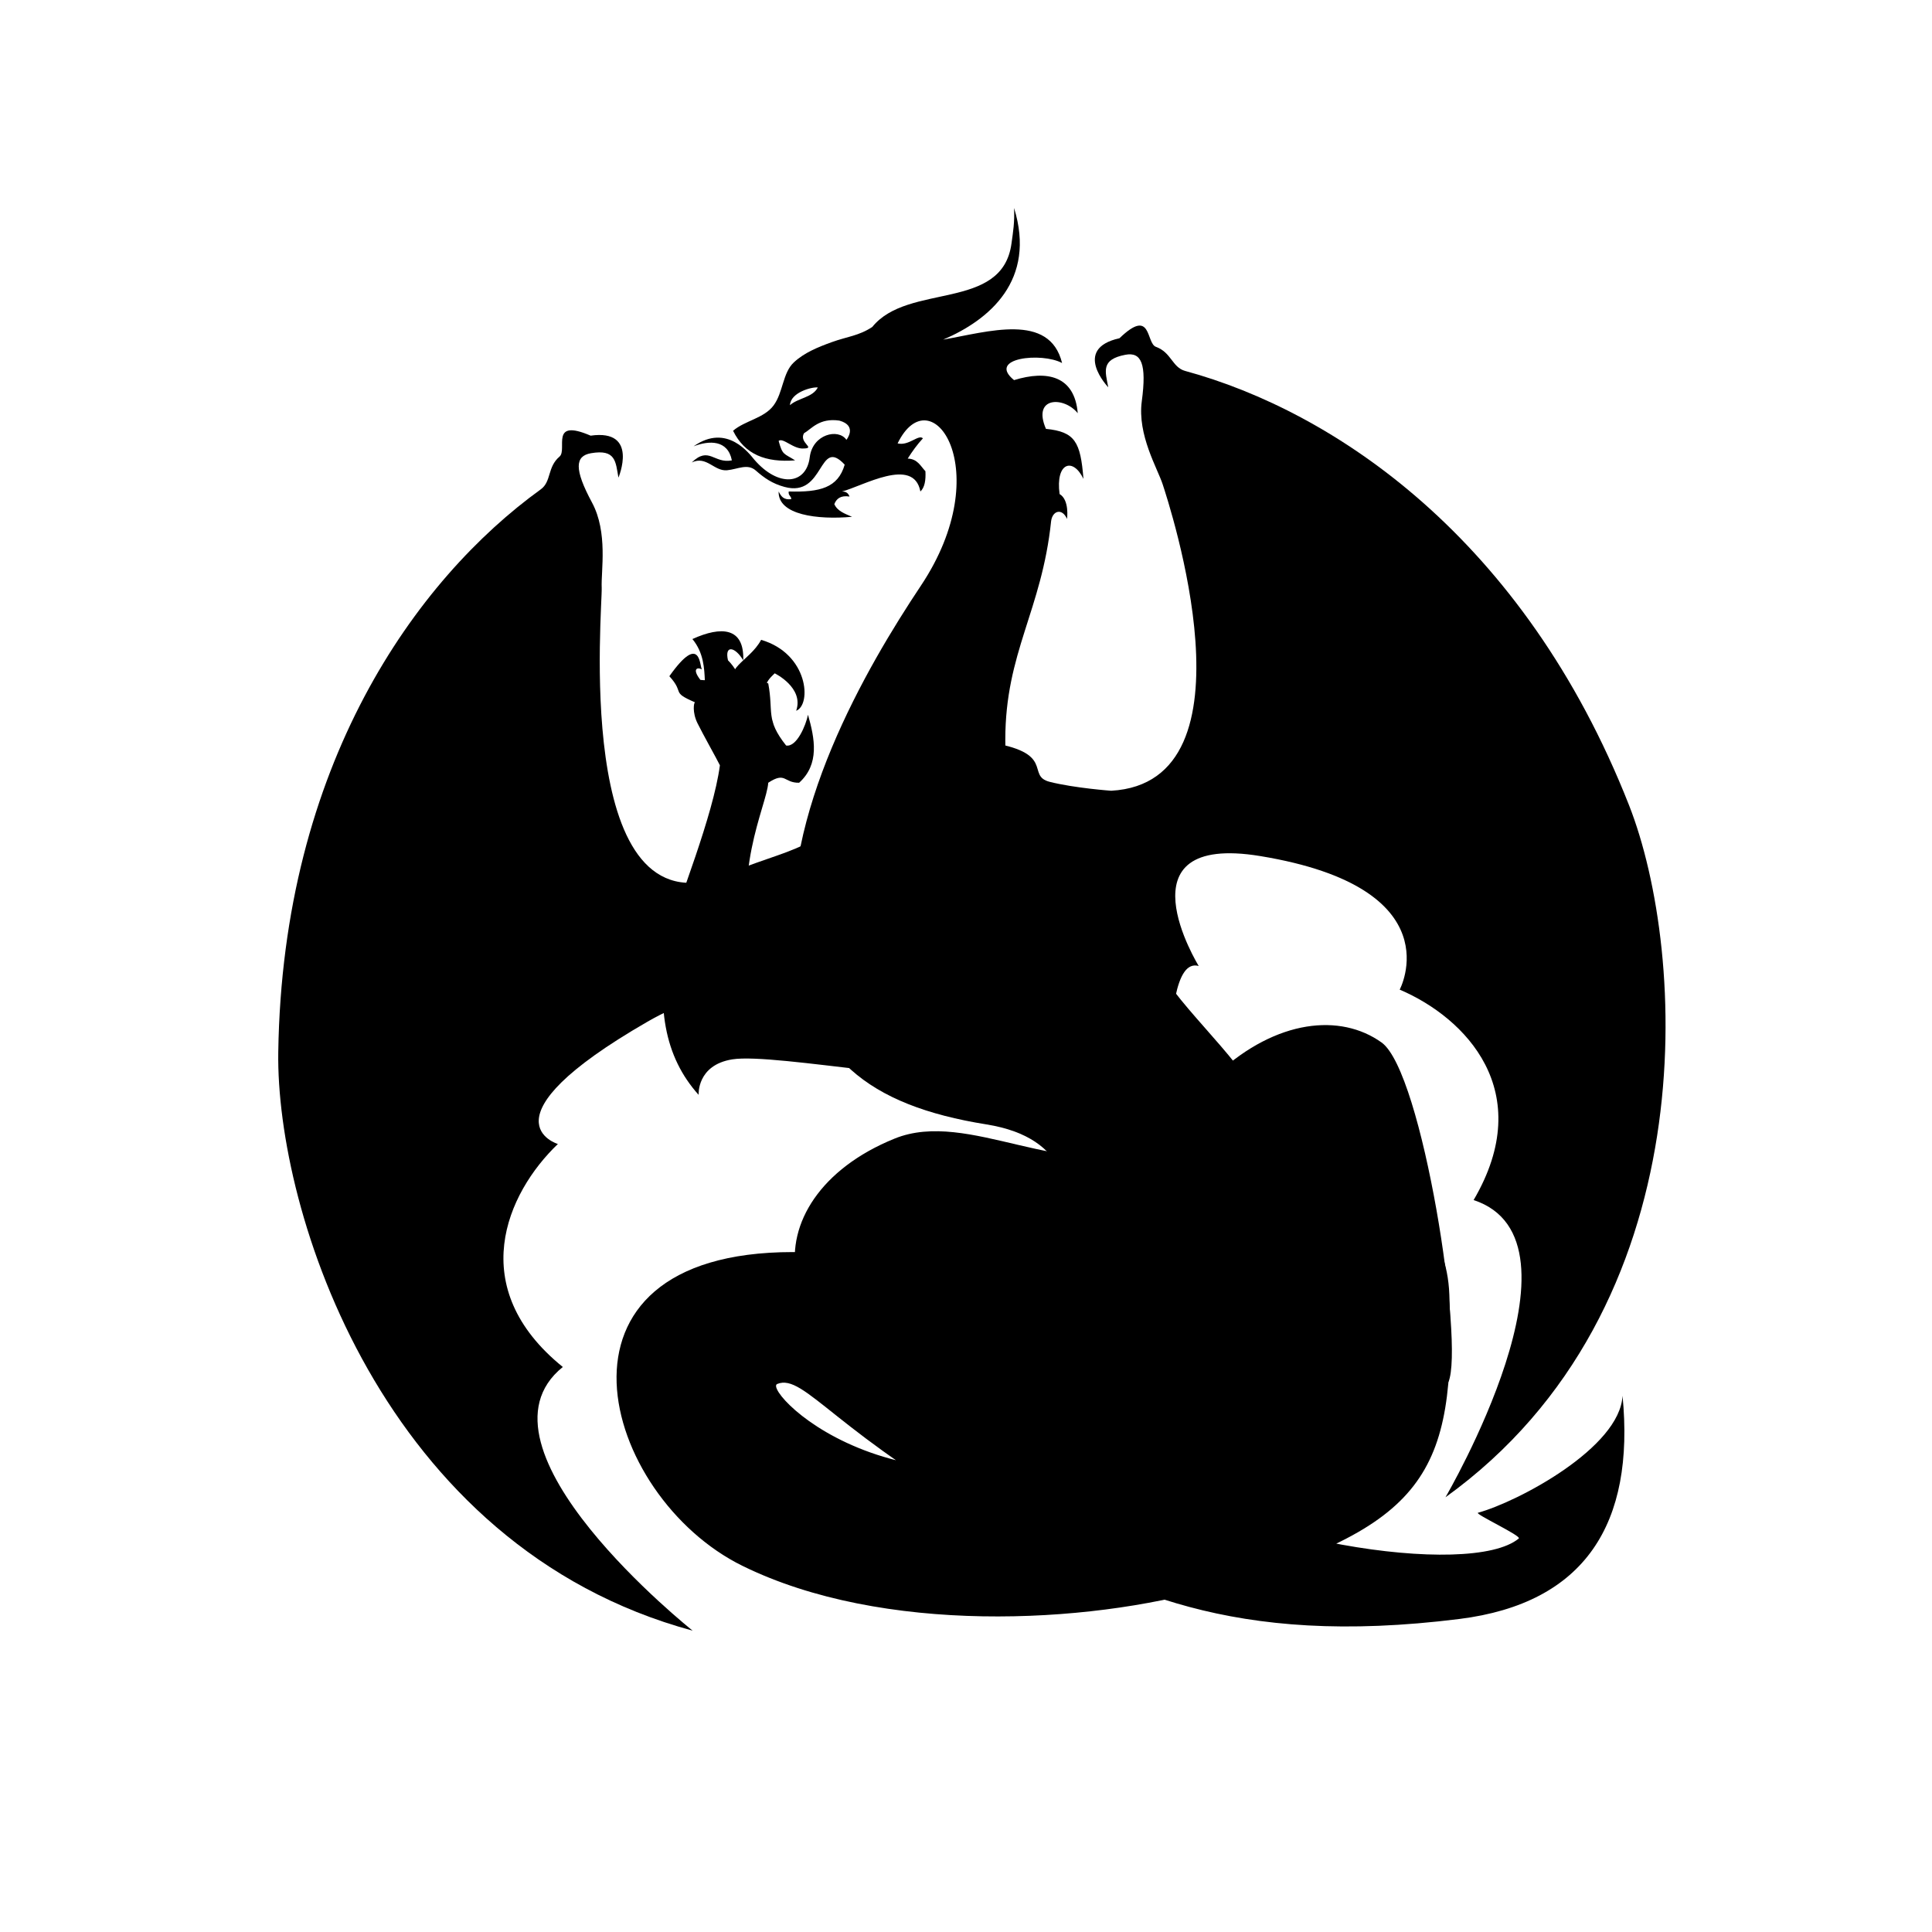
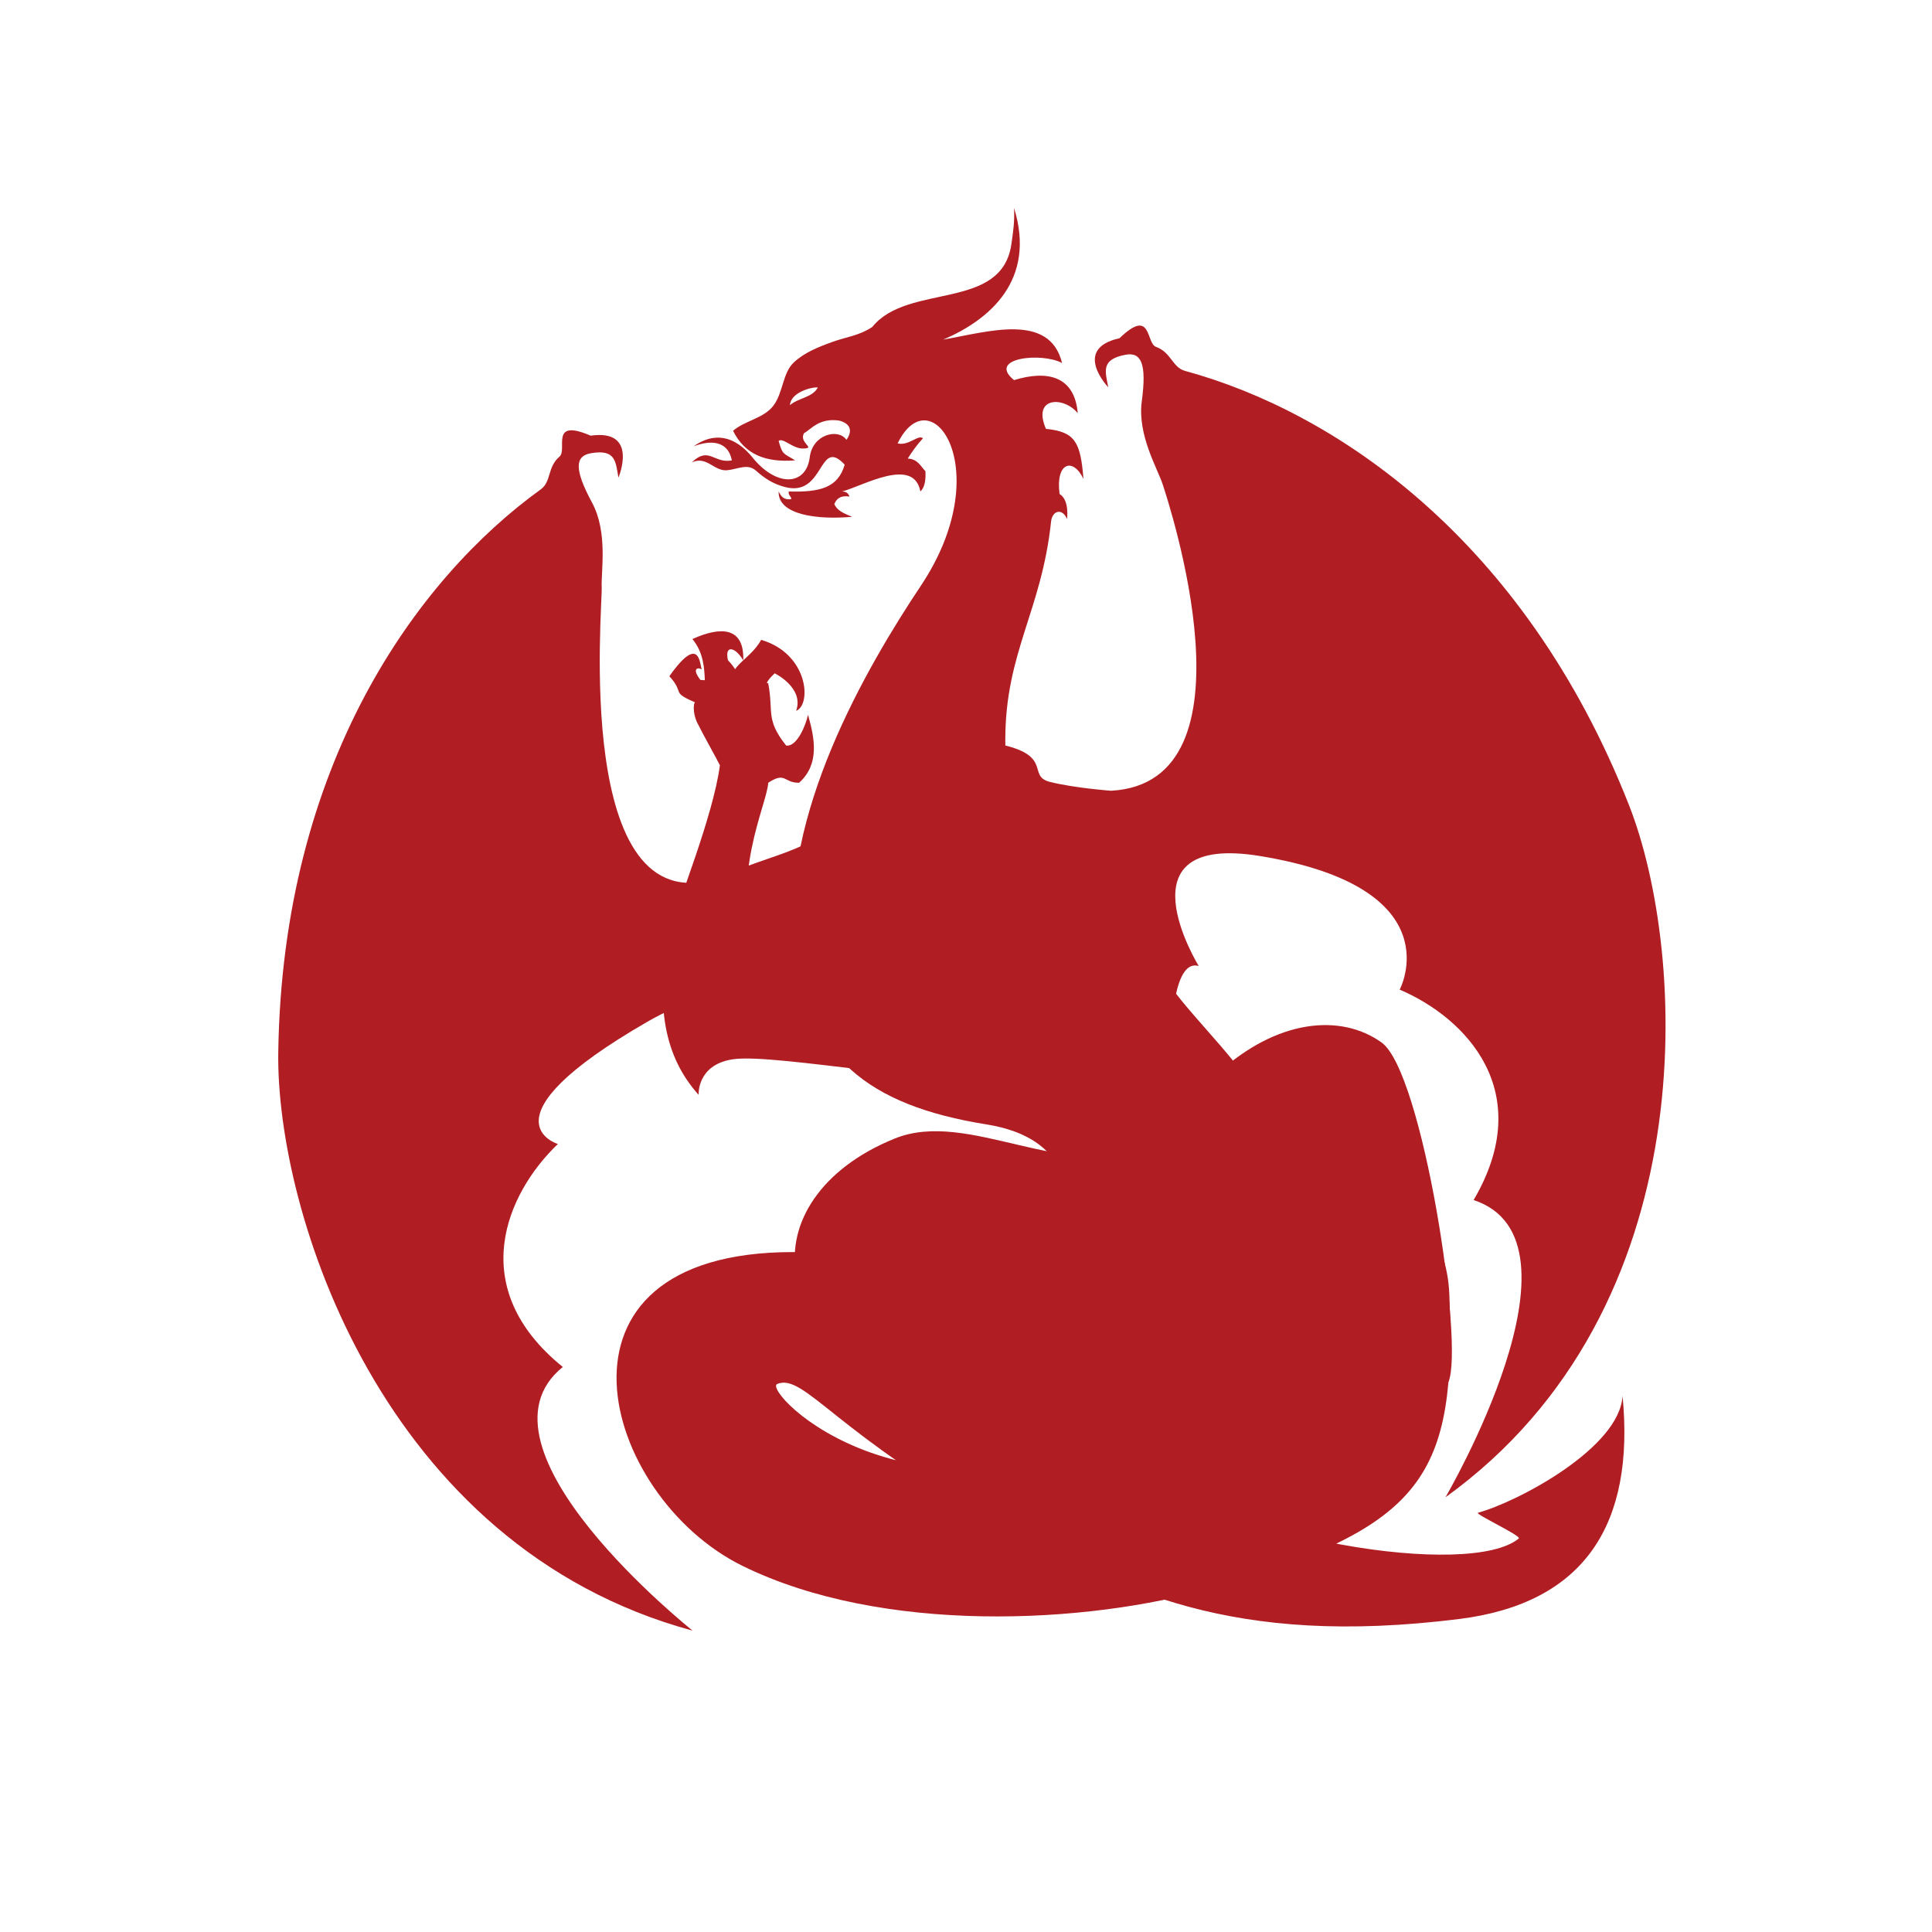
<svg xmlns="http://www.w3.org/2000/svg" version="1.1" x="0px" y="0px" width="100px" height="100px" viewBox="3.458 -10.276 100.0 135.0" enable-background="new -1.542 -0.276 100 100" xml:space="preserve" id="svg2">
  <defs id="defs4" />
-   <path d="m 34.296,22.039 c 1.038,-0.495 1.563,0.635 2.474,0.544 0.752,-0.076 1.421,-0.489 2,0.02 0.6,0.527 1.157,0.914 2.004,1.144 2.841,0.777 2.348,-3.551 4.208,-1.555 -0.472,1.621 -1.724,1.937 -3.911,1.875 -0.049,0.287 0.168,0.303 0.179,0.531 -0.555,0.083 -0.723,-0.221 -0.884,-0.531 -0.057,1.65 2.73,1.985 5.129,1.769 -0.493,-0.214 -1.023,-0.393 -1.238,-0.886 0.15,-0.378 0.435,-0.626 1.06,-0.53 -0.076,-0.218 -0.227,-0.361 -0.529,-0.352 1.406,-0.349 5.016,-2.492 5.483,0 0.305,-0.285 0.384,-0.796 0.352,-1.417 -0.343,-0.361 -0.552,-0.862 -1.238,-0.883 0.32,-0.508 0.667,-0.987 1.063,-1.415 -0.311,-0.301 -0.979,0.546 -1.769,0.354 2.335,-4.781 7.017,1.858 1.63,9.938 -3.813,5.718 -9.865,16.094 -8.817,25.244 0.878,7.665 5.123,11.08 13.384,12.402 11.734,1.879 1.068,16.038 5.922,13.218 0.205,-0.119 11.168,4.97 6.691,7.271 -17.844,9.169 -28.329,-1.891 -27.224,-2.349 1.911,-0.791 4.133,3.606 15.858,9.947 8.096,4.379 15.799,8.479 31.811,6.473 8.798,-1.103 12.268,-6.679 11.4,-15.601 -0.178,3.627 -7.28,7.402 -10.1,8.179 -0.261,0.071 3.061,1.621 2.851,1.797 -3.346,2.788 -20.297,0.246 -28.129,-5.659 -10.925,-8.24 -17.332,-14.354 -22.592,-14.354 -18.294,0 -13.381,17.082 -3.522,21.928 9.748,4.792 24.005,4.095 32.869,1.534 14.869,-4.296 16.998,-7.855 16.521,-20.487 -0.33,-8.758 -10.935,-10.388 -13.878,-14.704 -2.479,-3.636 -6.774,-7.081 -7.137,-10.033 -1.868,-15.23 -10.013,-2.936 -10.013,-14.032 0,-6.115 2.548,-9.026 3.202,-15.285 0.099,-0.73 0.767,-0.93 1.112,-0.148 0,0 0.184,-1.327 -0.52,-1.74 -0.299,-2.208 0.937,-2.588 1.667,-1.06 -0.205,-2.598 -0.591,-3.29 -2.621,-3.495 -0.982,-2.275 1.272,-2.275 2.222,-1.094 -0.22,-2.618 -2.149,-3.021 -4.451,-2.312 -1.923,-1.562 1.938,-1.96 3.357,-1.194 -0.875,-3.555 -5.181,-2.178 -8.311,-1.635 3.237,-1.378 6.521,-4.15 4.955,-9.2 0.046,1.022 -0.066,1.65 -0.179,2.478 -0.641,4.767 -7.224,2.729 -9.727,5.836 -0.942,0.624 -1.767,0.675 -2.832,1.061 -0.977,0.355 -1.925,0.739 -2.651,1.417 -0.783,0.727 -0.743,2.103 -1.415,3.007 -0.668,0.901 -2.002,1.055 -2.83,1.769 0.82,1.666 2.276,2.227 4.335,2.069 -0.789,-0.504 -0.875,-0.341 -1.151,-1.361 0.318,-0.25 1.042,0.601 1.769,0.53 0.83,-0.023 -0.365,-0.402 0,-1.062 0.523,-0.295 1.06,-1.091 2.474,-0.886 1.297,0.359 0.494,1.343 0.494,1.343 -0.562,-0.819 -2.364,-0.403 -2.564,1.219 -0.235,1.919 -2.182,2.129 -3.875,0.165 -0.314,-0.368 -1.893,-2.584 -4.24,-0.931 1.09,-0.417 2.388,-0.463 2.674,0.983 -1.258,0.247 -1.601,-1.021 -2.802,0.146 z m 8.807,-5.241 c -0.354,0.704 -1.386,0.734 -1.946,1.238 0.048,-0.9 1.537,-1.287 1.946,-1.238 z" id="path6" />
-   <path d="m 69.719,57.223 c 0,0 -5.758,-9.336 4.304,-7.68 13.539,2.228 9.74,9.332 9.74,9.332 4.584,1.956 9.626,7.104 5.165,14.704 8.547,2.81 -1.967,20.769 -1.967,20.769 18.279,-13.168 16.881,-38.056 12.827,-48.359 -7.352,-18.687 -20.641,-27.524 -31.018,-30.346 -0.904,-0.246 -0.961,-1.294 -2.038,-1.682 -0.709,-0.256 -0.277,-2.792 -2.549,-0.603 -3.346,0.743 -0.785,3.428 -0.785,3.428 -0.206,-1.115 -0.536,-1.941 1.198,-2.272 1.109,-0.211 1.499,0.618 1.145,3.249 -0.317,2.36 1.101,4.692 1.464,5.814 0.414,1.277 6.879,20.818 -3.603,21.401 0,0 -2.537,-0.182 -4.284,-0.619 -1.746,-0.438 0.571,-2.075 -4.488,-2.803 0,0 2.205,25.297 11.583,30.701 2.043,1.176 -10e-4,-15.964 3.306,-15.034 z" id="path8" />
-   <path d="m 46.754,61.024 c 0,0 -6.734,-4.993 -15.568,0.101 -11.887,6.854 -6.246,8.537 -6.246,8.537 -3.602,3.446 -6.507,10.04 0.345,15.581 -7.01,5.641 9.073,18.425 9.073,18.425 C 12.612,97.783 5.238,74.318 5.402,63.246 c 0.298,-20.079 9.623,-33.031 18.34,-39.326 0.76,-0.548 0.444,-1.55 1.314,-2.292 0.574,-0.489 -0.724,-2.71 2.173,-1.462 3.393,-0.482 1.943,2.932 1.943,2.932 -0.2,-1.116 -0.182,-2.006 -1.921,-1.705 -1.113,0.193 -1.186,1.106 0.073,3.444 1.128,2.097 0.624,4.779 0.678,5.957 0.063,1.341 -2.003,23.463 8.012,20.316 5.629,-2.456 7.147,-1.528 10.468,-6.856 0.952,-1.528 3.658,-2.726 7.375,-1.275 10e-4,0 8.384,6.661 -7.103,18.045 z" id="path10" />
-   <path d="m 66.745,69.903 c -6.443,2.479 -13.08,-2.726 -18.275,-0.619 -5.195,2.107 -7.499,5.947 -6.879,9.417 0.619,3.47 27.137,15.522 29.987,15.646" id="path12" />
-   <path d="m 68.108,79.738 c 5.006,-4.755 -1.205,-11.218 2.93,-15.003 4.134,-3.787 8.591,-4.218 11.458,-2.167 2.867,2.051 5.784,21.103 4.672,23.73" id="path14" />
-   <path d="m 36.826,35.862 c -0.254,-1.109 0.51,-0.943 1.067,0.005 0.083,-2.313 -1.533,-2.408 -3.553,-1.489 1.598,1.919 0.141,4.529 1.753,3.998 -0.027,0.017 -0.058,0.039 -0.086,0.055 0.628,-0.264 1.258,-0.528 1.885,-0.793 -0.257,-0.677 -0.599,-1.313 -1.066,-1.776 z" id="path16" />
-   <path d="m 38.741,56.893 c -1.778,-6.051 0.787,-10.827 0.899,-12.474 1.231,-0.804 1.074,0.019 2.158,0 1.442,-1.302 1.094,-3.089 0.619,-4.75 -0.146,0.737 -0.791,2.277 -1.529,2.148 -1.452,-1.836 -0.866,-2.313 -1.248,-4.337 -0.863,-0.314 -0.689,-0.723 -1.582,-0.847 -0.255,-0.129 -1.92,0.765 -3.159,0.599 -0.597,-0.768 -0.228,-0.917 0.113,-0.729 -0.173,-0.115 -0.043,-2.688 -2.282,0.472 1.101,1.2 0.063,1.083 1.797,1.826 -0.089,-0.006 -0.208,0.694 0.167,1.456 0.375,0.762 1.375,2.542 1.568,2.943 -0.461,3.503 -2.918,9.568 -3.552,11.709 -0.991,5.123 -0.311,8.675 2.065,11.318 0,0 -0.141,-2.077 2.35,-2.479 3.034,-0.487 16.181,2.223 17.706,0.826 12.562,-11.507 -15.084,-8.708 -16.09,-7.681 z" id="path18" />
-   <path d="m 40.091,36.773 c 0,0 2.063,0.998 1.5,2.617 1.086,-0.417 0.867,-3.983 -2.448,-4.957 -0.835,1.556 -2.85,1.982 -1.642,3.5 -0.029,-0.011 1.22,1.021 0.867,0.661 0.588,0.346 1.028,1.319 1.614,1.664 -1.163,-2.52 -0.335,-3.026 0.109,-3.485 z" id="path20" />
+   <path d="m 34.296,22.039 c 1.038,-0.495 1.563,0.635 2.474,0.544 0.752,-0.076 1.421,-0.489 2,0.02 0.6,0.527 1.157,0.914 2.004,1.144 2.841,0.777 2.348,-3.551 4.208,-1.555 -0.472,1.621 -1.724,1.937 -3.911,1.875 -0.049,0.287 0.168,0.303 0.179,0.531 -0.555,0.083 -0.723,-0.221 -0.884,-0.531 -0.057,1.65 2.73,1.985 5.129,1.769 -0.493,-0.214 -1.023,-0.393 -1.238,-0.886 0.15,-0.378 0.435,-0.626 1.06,-0.53 -0.076,-0.218 -0.227,-0.361 -0.529,-0.352 1.406,-0.349 5.016,-2.492 5.483,0 0.305,-0.285 0.384,-0.796 0.352,-1.417 -0.343,-0.361 -0.552,-0.862 -1.238,-0.883 0.32,-0.508 0.667,-0.987 1.063,-1.415 -0.311,-0.301 -0.979,0.546 -1.769,0.354 2.335,-4.781 7.017,1.858 1.63,9.938 -3.813,5.718 -9.865,16.094 -8.817,25.244 0.878,7.665 5.123,11.08 13.384,12.402 11.734,1.879 1.068,16.038 5.922,13.218 0.205,-0.119 11.168,4.97 6.691,7.271 -17.844,9.169 -28.329,-1.891 -27.224,-2.349 1.911,-0.791 4.133,3.606 15.858,9.947 8.096,4.379 15.799,8.479 31.811,6.473 8.798,-1.103 12.268,-6.679 11.4,-15.601 -0.178,3.627 -7.28,7.402 -10.1,8.179 -0.261,0.071 3.061,1.621 2.851,1.797 -3.346,2.788 -20.297,0.246 -28.129,-5.659 -10.925,-8.24 -17.332,-14.354 -22.592,-14.354 -18.294,0 -13.381,17.082 -3.522,21.928 9.748,4.792 24.005,4.095 32.869,1.534 14.869,-4.296 16.998,-7.855 16.521,-20.487 -0.33,-8.758 -10.935,-10.388 -13.878,-14.704 -2.479,-3.636 -6.774,-7.081 -7.137,-10.033 -1.868,-15.23 -10.013,-2.936 -10.013,-14.032 0,-6.115 2.548,-9.026 3.202,-15.285 0.099,-0.73 0.767,-0.93 1.112,-0.148 0,0 0.184,-1.327 -0.52,-1.74 -0.299,-2.208 0.937,-2.588 1.667,-1.06 -0.205,-2.598 -0.591,-3.29 -2.621,-3.495 -0.982,-2.275 1.272,-2.275 2.222,-1.094 -0.22,-2.618 -2.149,-3.021 -4.451,-2.312 -1.923,-1.562 1.938,-1.96 3.357,-1.194 -0.875,-3.555 -5.181,-2.178 -8.311,-1.635 3.237,-1.378 6.521,-4.15 4.955,-9.2 0.046,1.022 -0.066,1.65 -0.179,2.478 -0.641,4.767 -7.224,2.729 -9.727,5.836 -0.942,0.624 -1.767,0.675 -2.832,1.061 -0.977,0.355 -1.925,0.739 -2.651,1.417 -0.783,0.727 -0.743,2.103 -1.415,3.007 -0.668,0.901 -2.002,1.055 -2.83,1.769 0.82,1.666 2.276,2.227 4.335,2.069 -0.789,-0.504 -0.875,-0.341 -1.151,-1.361 0.318,-0.25 1.042,0.601 1.769,0.53 0.83,-0.023 -0.365,-0.402 0,-1.062 0.523,-0.295 1.06,-1.091 2.474,-0.886 1.297,0.359 0.494,1.343 0.494,1.343 -0.562,-0.819 -2.364,-0.403 -2.564,1.219 -0.235,1.919 -2.182,2.129 -3.875,0.165 -0.314,-0.368 -1.893,-2.584 -4.24,-0.931 1.09,-0.417 2.388,-0.463 2.674,0.983 -1.258,0.247 -1.601,-1.021 -2.802,0.146 z m 8.807,-5.241 c -0.354,0.704 -1.386,0.734 -1.946,1.238 0.048,-0.9 1.537,-1.287 1.946,-1.238 z" id="path6" style="fill:#b01e23;fill-opacity:1" />
+   <path d="m 69.719,57.223 c 0,0 -5.758,-9.336 4.304,-7.68 13.539,2.228 9.74,9.332 9.74,9.332 4.584,1.956 9.626,7.104 5.165,14.704 8.547,2.81 -1.967,20.769 -1.967,20.769 18.279,-13.168 16.881,-38.056 12.827,-48.359 -7.352,-18.687 -20.641,-27.524 -31.018,-30.346 -0.904,-0.246 -0.961,-1.294 -2.038,-1.682 -0.709,-0.256 -0.277,-2.792 -2.549,-0.603 -3.346,0.743 -0.785,3.428 -0.785,3.428 -0.206,-1.115 -0.536,-1.941 1.198,-2.272 1.109,-0.211 1.499,0.618 1.145,3.249 -0.317,2.36 1.101,4.692 1.464,5.814 0.414,1.277 6.879,20.818 -3.603,21.401 0,0 -2.537,-0.182 -4.284,-0.619 -1.746,-0.438 0.571,-2.075 -4.488,-2.803 0,0 2.205,25.297 11.583,30.701 2.043,1.176 -10e-4,-15.964 3.306,-15.034 z" id="path8" style="fill:#b01e23;fill-opacity:1" />
+   <path d="m 46.754,61.024 c 0,0 -6.734,-4.993 -15.568,0.101 -11.887,6.854 -6.246,8.537 -6.246,8.537 -3.602,3.446 -6.507,10.04 0.345,15.581 -7.01,5.641 9.073,18.425 9.073,18.425 C 12.612,97.783 5.238,74.318 5.402,63.246 c 0.298,-20.079 9.623,-33.031 18.34,-39.326 0.76,-0.548 0.444,-1.55 1.314,-2.292 0.574,-0.489 -0.724,-2.71 2.173,-1.462 3.393,-0.482 1.943,2.932 1.943,2.932 -0.2,-1.116 -0.182,-2.006 -1.921,-1.705 -1.113,0.193 -1.186,1.106 0.073,3.444 1.128,2.097 0.624,4.779 0.678,5.957 0.063,1.341 -2.003,23.463 8.012,20.316 5.629,-2.456 7.147,-1.528 10.468,-6.856 0.952,-1.528 3.658,-2.726 7.375,-1.275 10e-4,0 8.384,6.661 -7.103,18.045 z" id="path10" style="fill:#b01e23;fill-opacity:1" />
+   <path d="m 66.745,69.903 c -6.443,2.479 -13.08,-2.726 -18.275,-0.619 -5.195,2.107 -7.499,5.947 -6.879,9.417 0.619,3.47 27.137,15.522 29.987,15.646" id="path12" style="fill:#b01e23;fill-opacity:1" />
+   <path d="m 68.108,79.738 c 5.006,-4.755 -1.205,-11.218 2.93,-15.003 4.134,-3.787 8.591,-4.218 11.458,-2.167 2.867,2.051 5.784,21.103 4.672,23.73" id="path14" style="fill:#b01e23;fill-opacity:1" />
+   <path d="m 36.826,35.862 c -0.254,-1.109 0.51,-0.943 1.067,0.005 0.083,-2.313 -1.533,-2.408 -3.553,-1.489 1.598,1.919 0.141,4.529 1.753,3.998 -0.027,0.017 -0.058,0.039 -0.086,0.055 0.628,-0.264 1.258,-0.528 1.885,-0.793 -0.257,-0.677 -0.599,-1.313 -1.066,-1.776 z" id="path16" style="fill:#b01e23;fill-opacity:1" />
+   <path d="m 38.741,56.893 c -1.778,-6.051 0.787,-10.827 0.899,-12.474 1.231,-0.804 1.074,0.019 2.158,0 1.442,-1.302 1.094,-3.089 0.619,-4.75 -0.146,0.737 -0.791,2.277 -1.529,2.148 -1.452,-1.836 -0.866,-2.313 -1.248,-4.337 -0.863,-0.314 -0.689,-0.723 -1.582,-0.847 -0.255,-0.129 -1.92,0.765 -3.159,0.599 -0.597,-0.768 -0.228,-0.917 0.113,-0.729 -0.173,-0.115 -0.043,-2.688 -2.282,0.472 1.101,1.2 0.063,1.083 1.797,1.826 -0.089,-0.006 -0.208,0.694 0.167,1.456 0.375,0.762 1.375,2.542 1.568,2.943 -0.461,3.503 -2.918,9.568 -3.552,11.709 -0.991,5.123 -0.311,8.675 2.065,11.318 0,0 -0.141,-2.077 2.35,-2.479 3.034,-0.487 16.181,2.223 17.706,0.826 12.562,-11.507 -15.084,-8.708 -16.09,-7.681 z" id="path18" style="fill:#b01e23;fill-opacity:1" />
+   <path d="m 40.091,36.773 c 0,0 2.063,0.998 1.5,2.617 1.086,-0.417 0.867,-3.983 -2.448,-4.957 -0.835,1.556 -2.85,1.982 -1.642,3.5 -0.029,-0.011 1.22,1.021 0.867,0.661 0.588,0.346 1.028,1.319 1.614,1.664 -1.163,-2.52 -0.335,-3.026 0.109,-3.485 z" id="path20" style="fill:#b01e23;fill-opacity:1" />
</svg>
